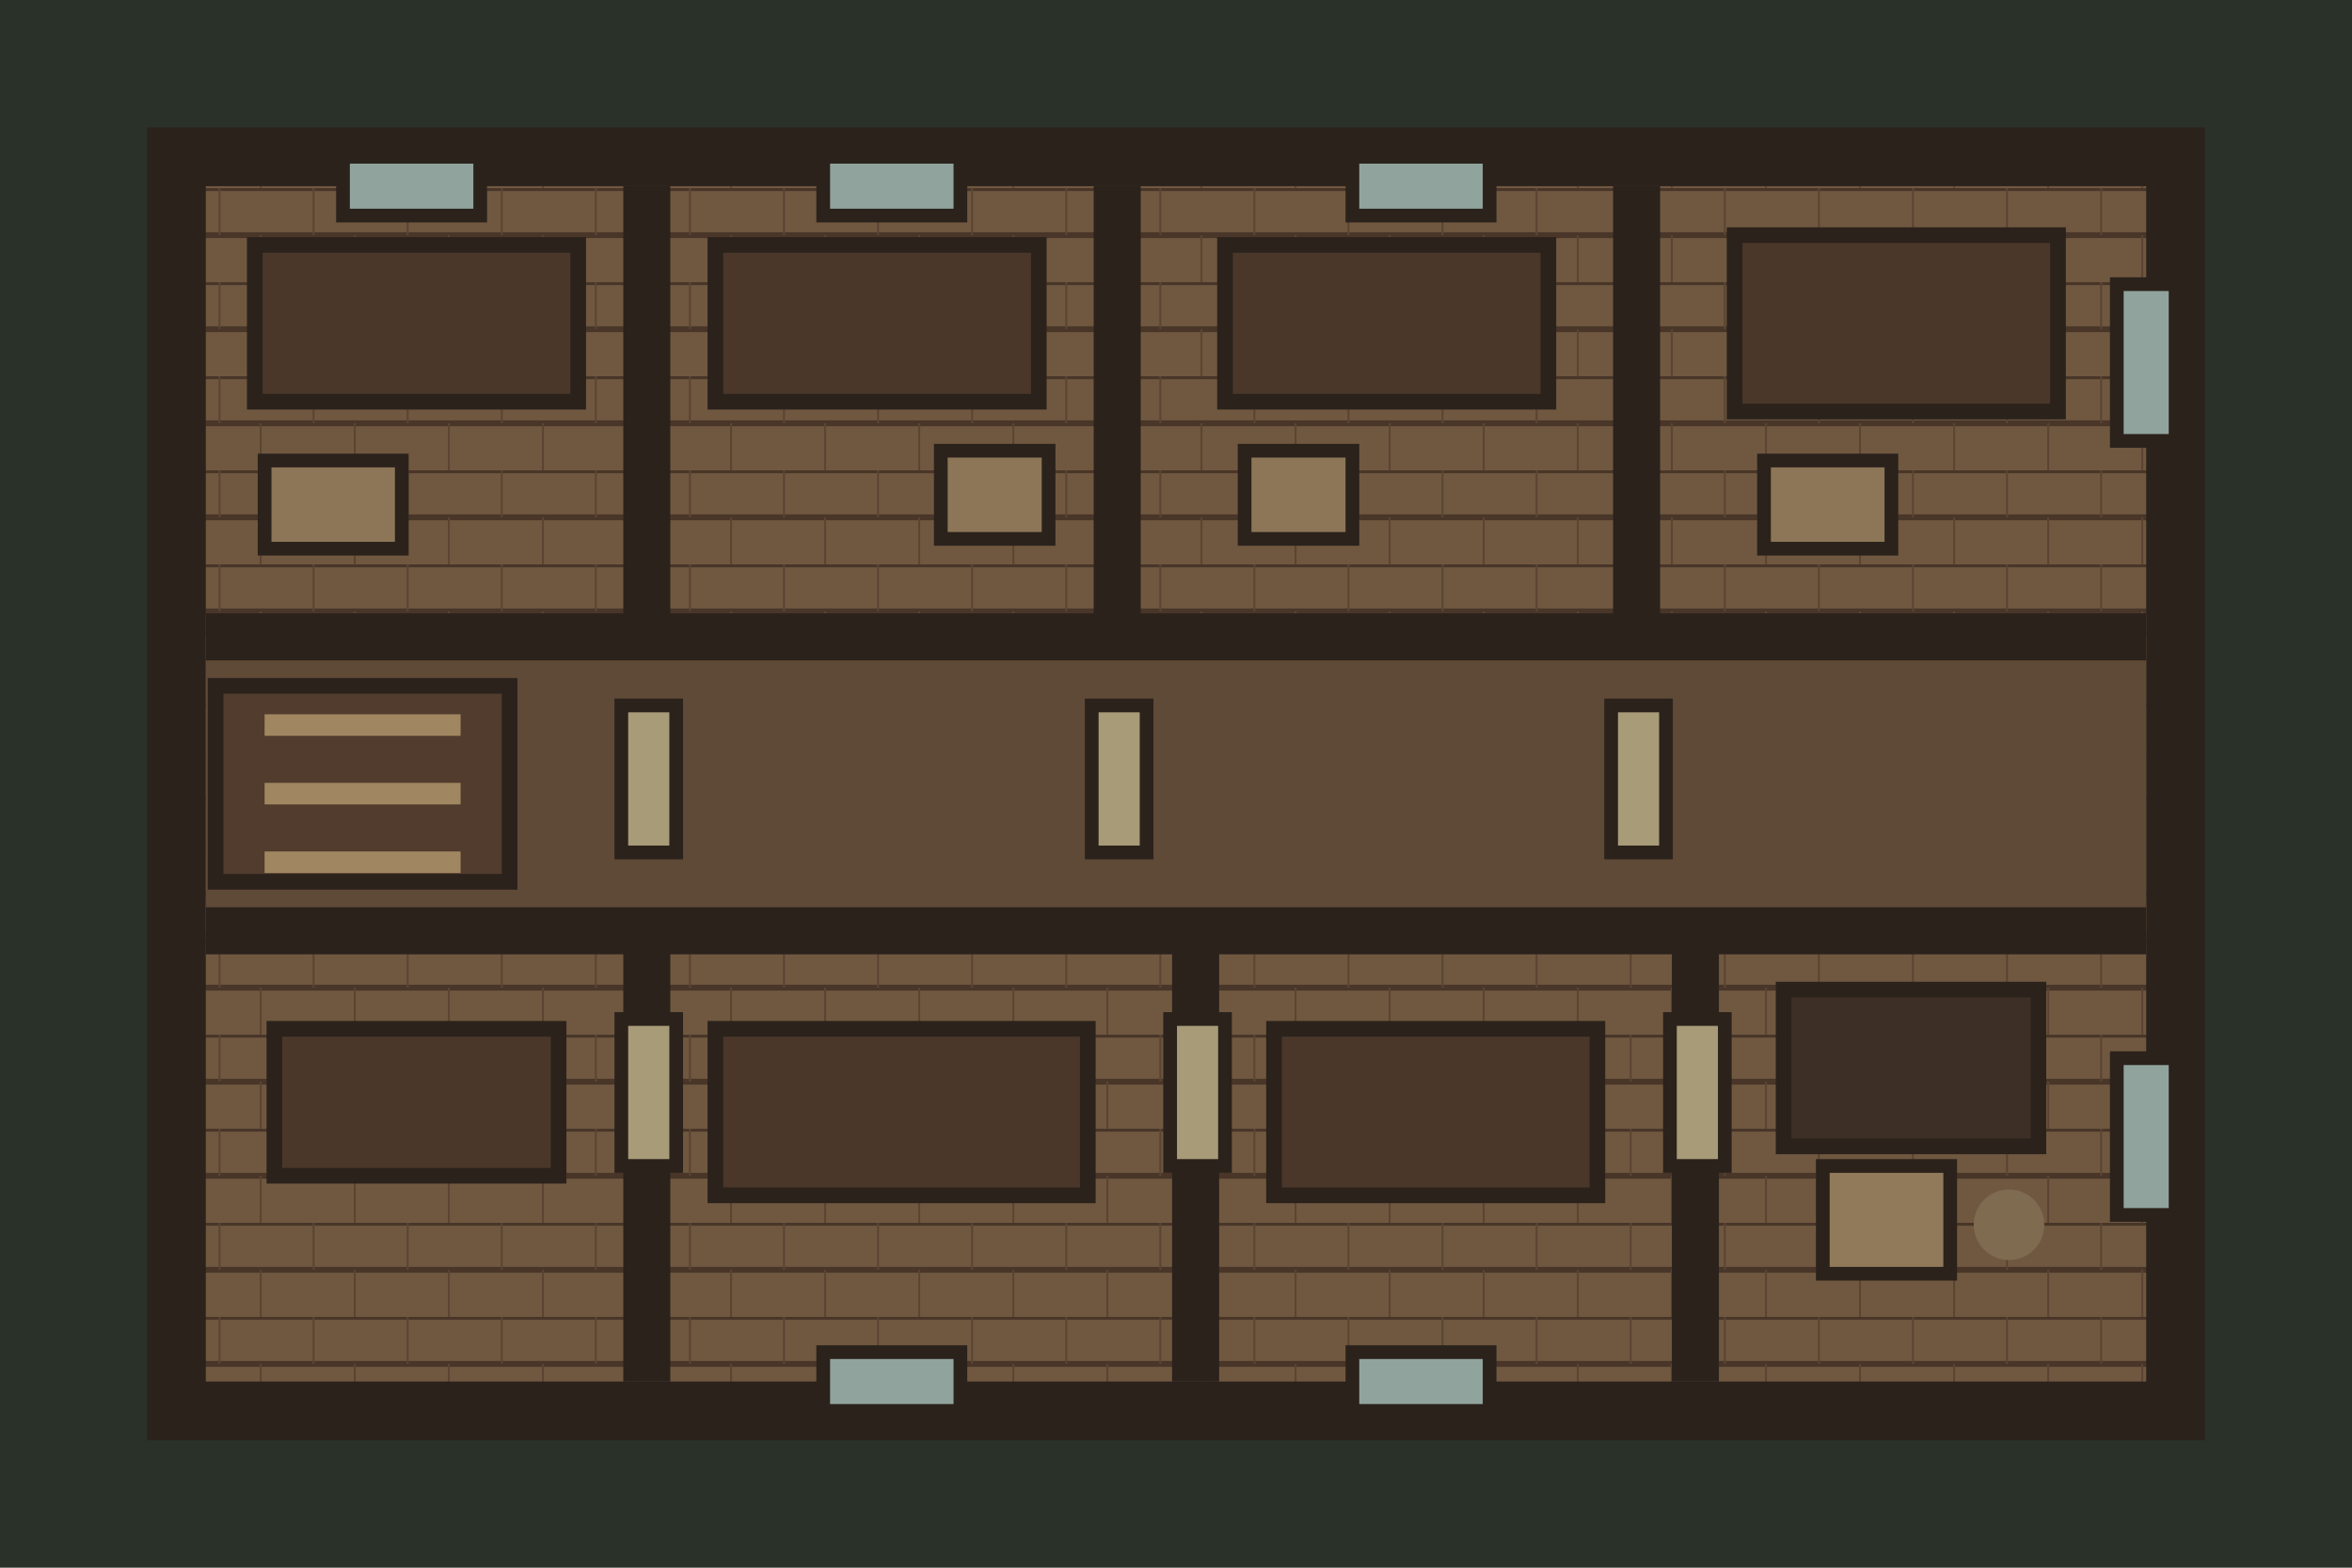
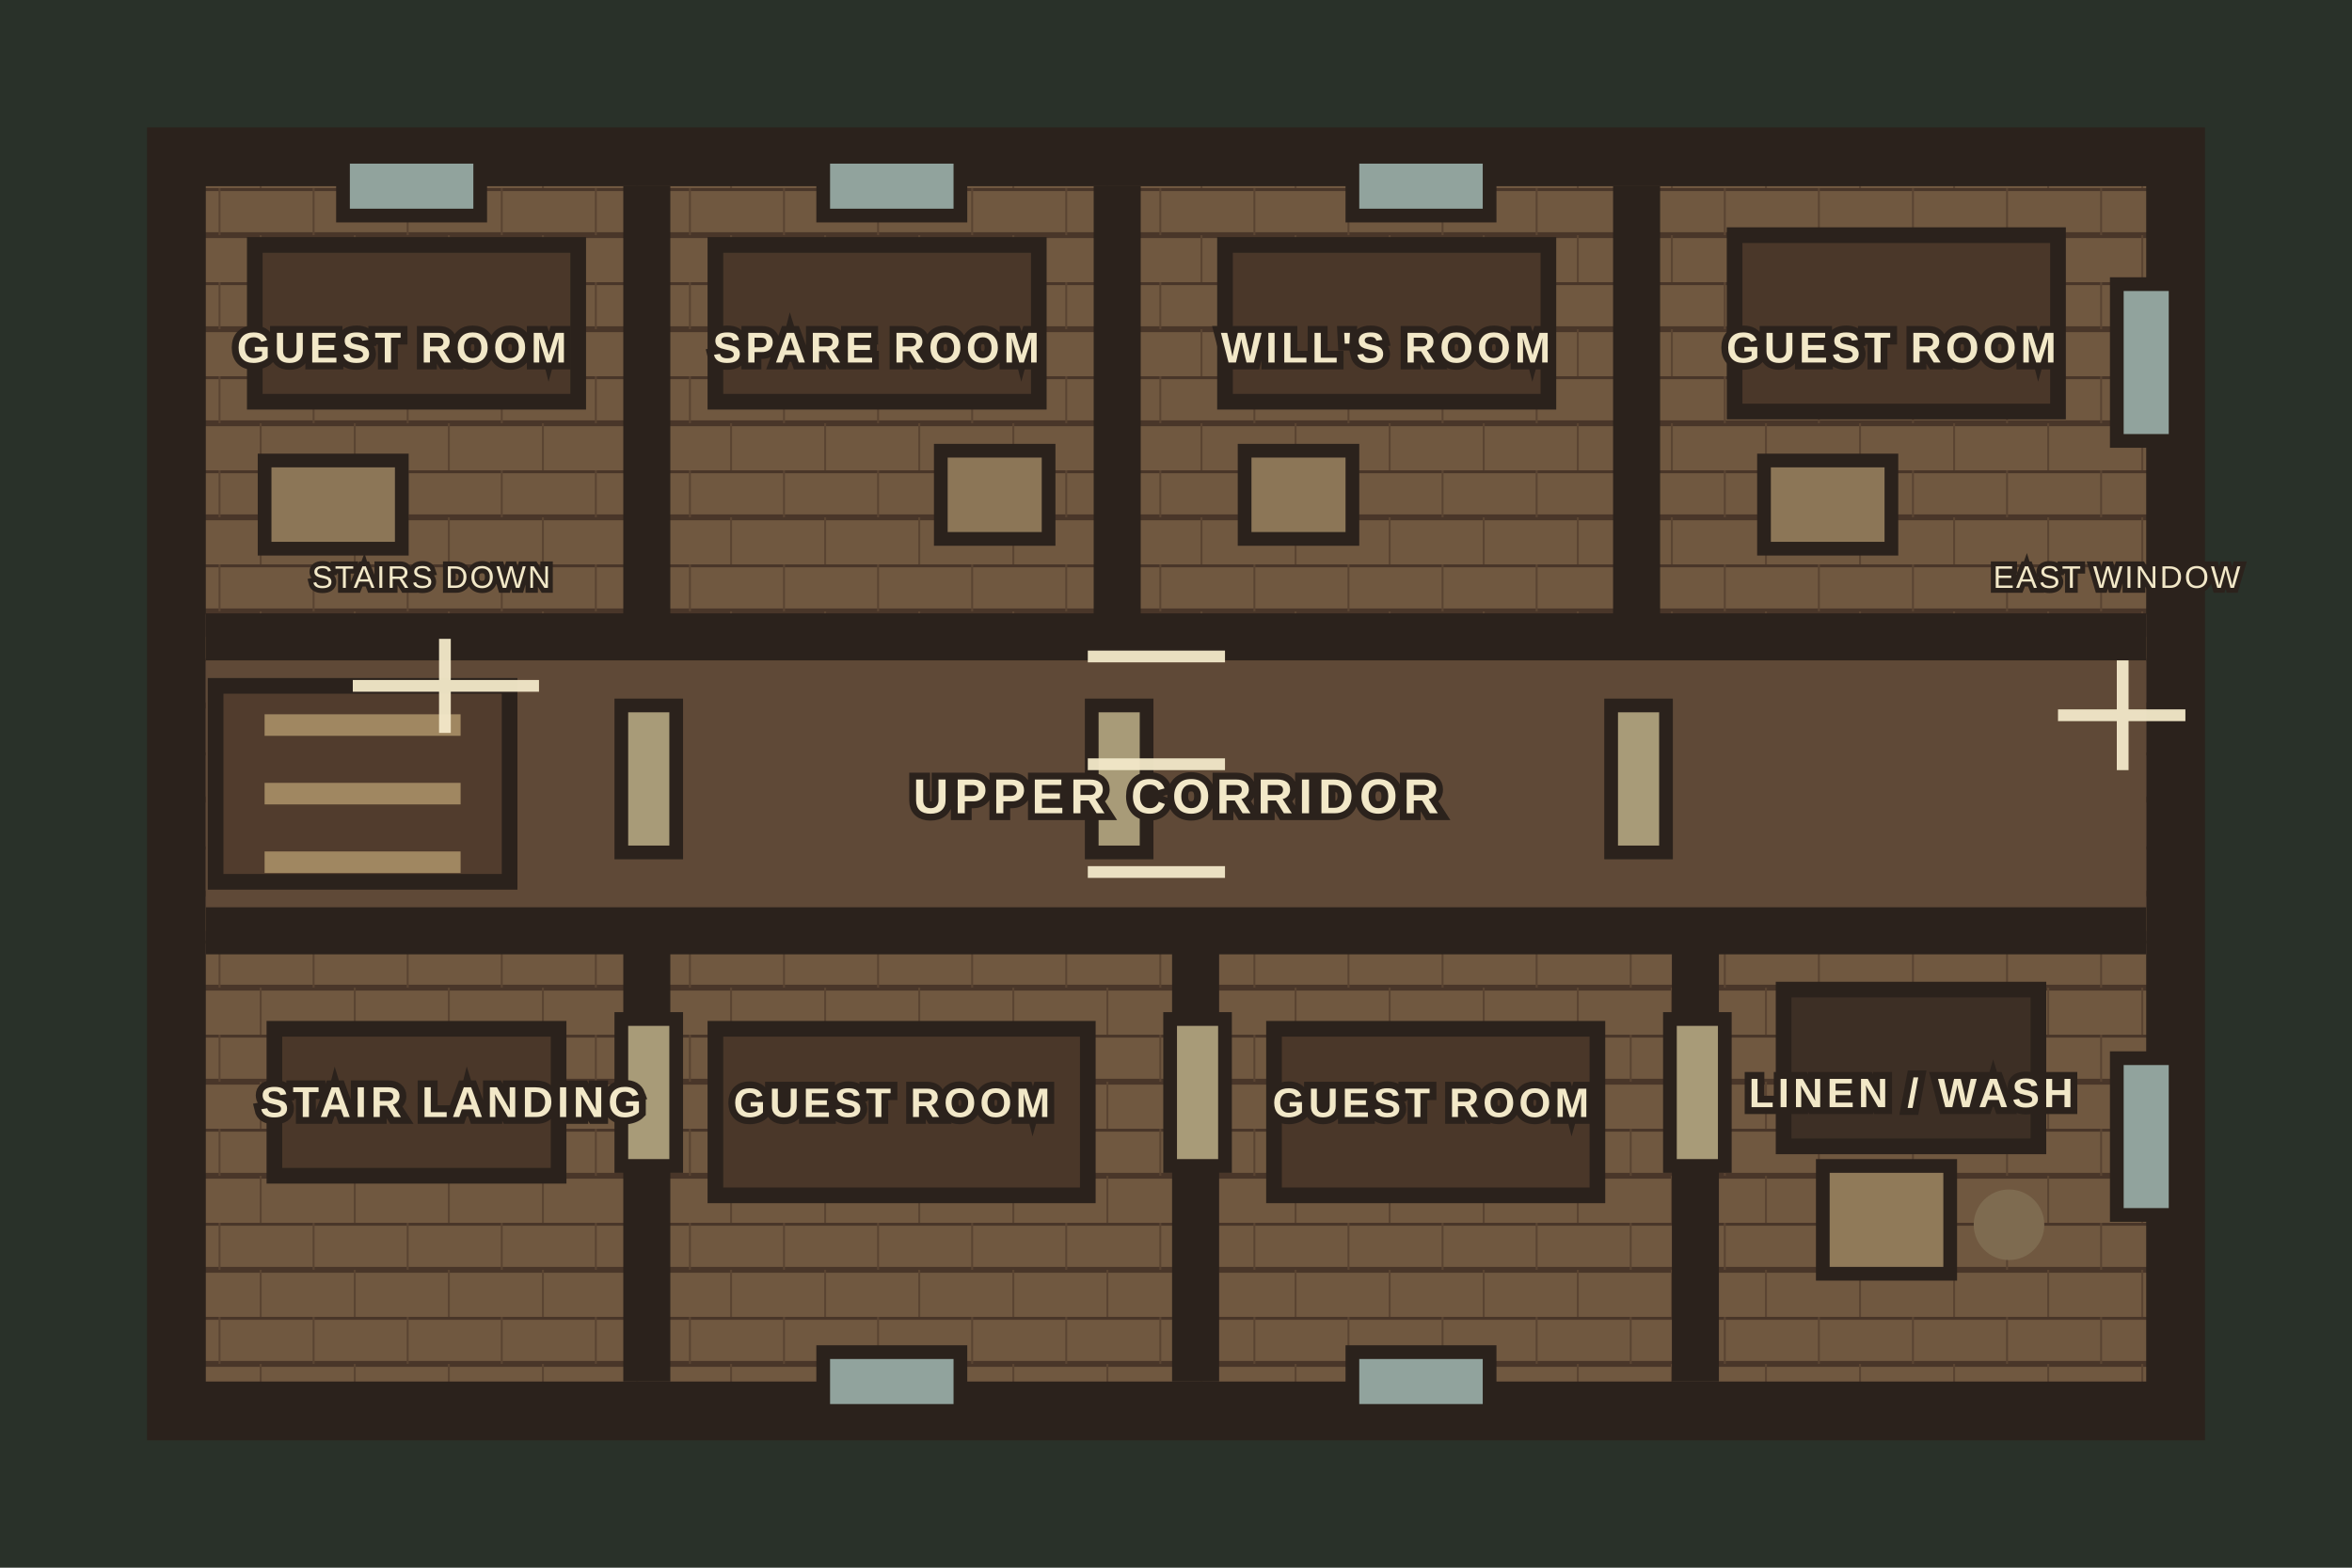
<svg xmlns="http://www.w3.org/2000/svg" width="1200" height="800" viewBox="0 0 1200 800">
  <defs>
    <pattern id="boards" width="48" height="48" patternUnits="userSpaceOnUse">
      <rect width="48" height="48" fill="#705840" />
      <path d="M0 0h48M0 24h48" stroke="#493629" stroke-width="3" />
      <path d="M16 0v24M37 24v24" stroke="#5a4432" />
    </pattern>
  </defs>
  <rect width="1200" height="800" fill="#293129" />
  <rect x="75" y="65" width="1050" height="670" fill="#2b221c" />
  <rect x="105" y="95" width="990" height="610" fill="url(#boards)" />
  <rect x="105" y="325" width="990" height="150" fill="#5f4937" />
  <path d="M105 325h990M105 475h990M330 95v230M570 95v230M835 95v230M330 475v230M610 475v230M865 475v230" stroke="#2b221c" stroke-width="24" />
  <rect x="130" y="125" width="165" height="80" fill="#4a3729" stroke="#2b221c" stroke-width="8" />
  <rect x="135" y="235" width="70" height="45" fill="#8c7657" stroke="#2b221c" stroke-width="7" />
  <rect x="365" y="125" width="165" height="80" fill="#4a3729" stroke="#2b221c" stroke-width="8" />
  <rect x="480" y="230" width="55" height="45" fill="#8c7657" stroke="#2b221c" stroke-width="7" />
  <rect x="625" y="125" width="165" height="80" fill="#4a3729" stroke="#2b221c" stroke-width="8" />
  <rect x="635" y="230" width="55" height="45" fill="#8c7657" stroke="#2b221c" stroke-width="7" />
  <rect x="885" y="120" width="165" height="90" fill="#4a3729" stroke="#2b221c" stroke-width="8" />
  <rect x="900" y="235" width="65" height="45" fill="#8c7657" stroke="#2b221c" stroke-width="7" />
  <rect x="140" y="525" width="145" height="75" fill="#4a3729" stroke="#2b221c" stroke-width="8" />
  <rect x="365" y="525" width="190" height="85" fill="#4a3729" stroke="#2b221c" stroke-width="8" />
  <rect x="650" y="525" width="165" height="85" fill="#4a3729" stroke="#2b221c" stroke-width="8" />
  <rect x="910" y="505" width="130" height="80" fill="#3d2f25" stroke="#2b221c" stroke-width="8" />
  <rect x="930" y="595" width="65" height="55" fill="#907a59" stroke="#2b221c" stroke-width="7" />
  <circle cx="1025" cy="625" r="18" fill="#7e6b50" />
  <rect x="110" y="350" width="150" height="100" fill="#513c2d" stroke="#2b221c" stroke-width="8" />
  <path d="M135 370h100M135 405h100M135 440h100" stroke="#a08761" stroke-width="11" />
  <g fill="#91a39d" stroke="#2b221c" stroke-width="7">
    <rect x="175" y="80" width="70" height="30" />
    <rect x="420" y="80" width="70" height="30" />
    <rect x="690" y="80" width="70" height="30" />
    <rect x="1080" y="145" width="30" height="80" />
    <rect x="1080" y="540" width="30" height="80" />
    <rect x="690" y="690" width="70" height="30" />
    <rect x="420" y="690" width="70" height="30" />
  </g>
  <g fill="#a89b78" stroke="#2b221c" stroke-width="7">
    <rect x="317" y="360" width="28" height="75" />
    <rect x="557" y="360" width="28" height="75" />
    <rect x="822" y="360" width="28" height="75" />
    <rect x="317" y="520" width="28" height="75" />
    <rect x="597" y="520" width="28" height="75" />
    <rect x="852" y="520" width="28" height="75" />
  </g>
+   <g font-family="Arial, sans-serif" fill="#f2e8c8" stroke="#2b221c" stroke-width="7" paint-order="stroke" text-anchor="middle">
+     <text x="205" y="185" font-size="22" font-weight="700" letter-spacing="2">GUEST ROOM</text>
+     <text x="447" y="185" font-size="22" font-weight="700" letter-spacing="2">SPARE ROOM</text>
+     <text x="707" y="185" font-size="22" font-weight="700" letter-spacing="2">WILL'S ROOM</text>
+     <text x="965" y="185" font-size="22" font-weight="700" letter-spacing="2">GUEST ROOM</text>
+     <text x="600" y="415" font-size="25" font-weight="700" letter-spacing="3">UPPER CORRIDOR</text>
+     <text x="230" y="570" font-size="22" font-weight="700" letter-spacing="2">STAIR LANDING</text>
+     <text x="455" y="570" font-size="21" font-weight="700" letter-spacing="2">GUEST ROOM</text>
+     <text x="730" y="570" font-size="21" font-weight="700" letter-spacing="2">GUEST ROOM</text>
+     <text x="975" y="565" font-size="21" font-weight="700" letter-spacing="2">LINEN / WASH</text>
+   </g>
+   <g fill="none" stroke="#f2e8c8" stroke-width="6" opacity=".95">
+     <path d="M180 350h95m-48-24v48" />
+     <path d="M555 335l70 0m-70 55 70 0m-70 55 70 0" />
+     <path d="M1050 365h65m-32-28v56" />
+   </g>
+   <g font-family="Arial, sans-serif" fill="#f2e8c8" stroke="#2b221c" stroke-width="5" paint-order="stroke" font-size="16" letter-spacing="1">
+     <text x="220" y="300" text-anchor="middle">STAIRS DOWN</text>
+     <text x="1080" y="300" text-anchor="middle">EAST WINDOW</text>
+   </g>
</svg>
